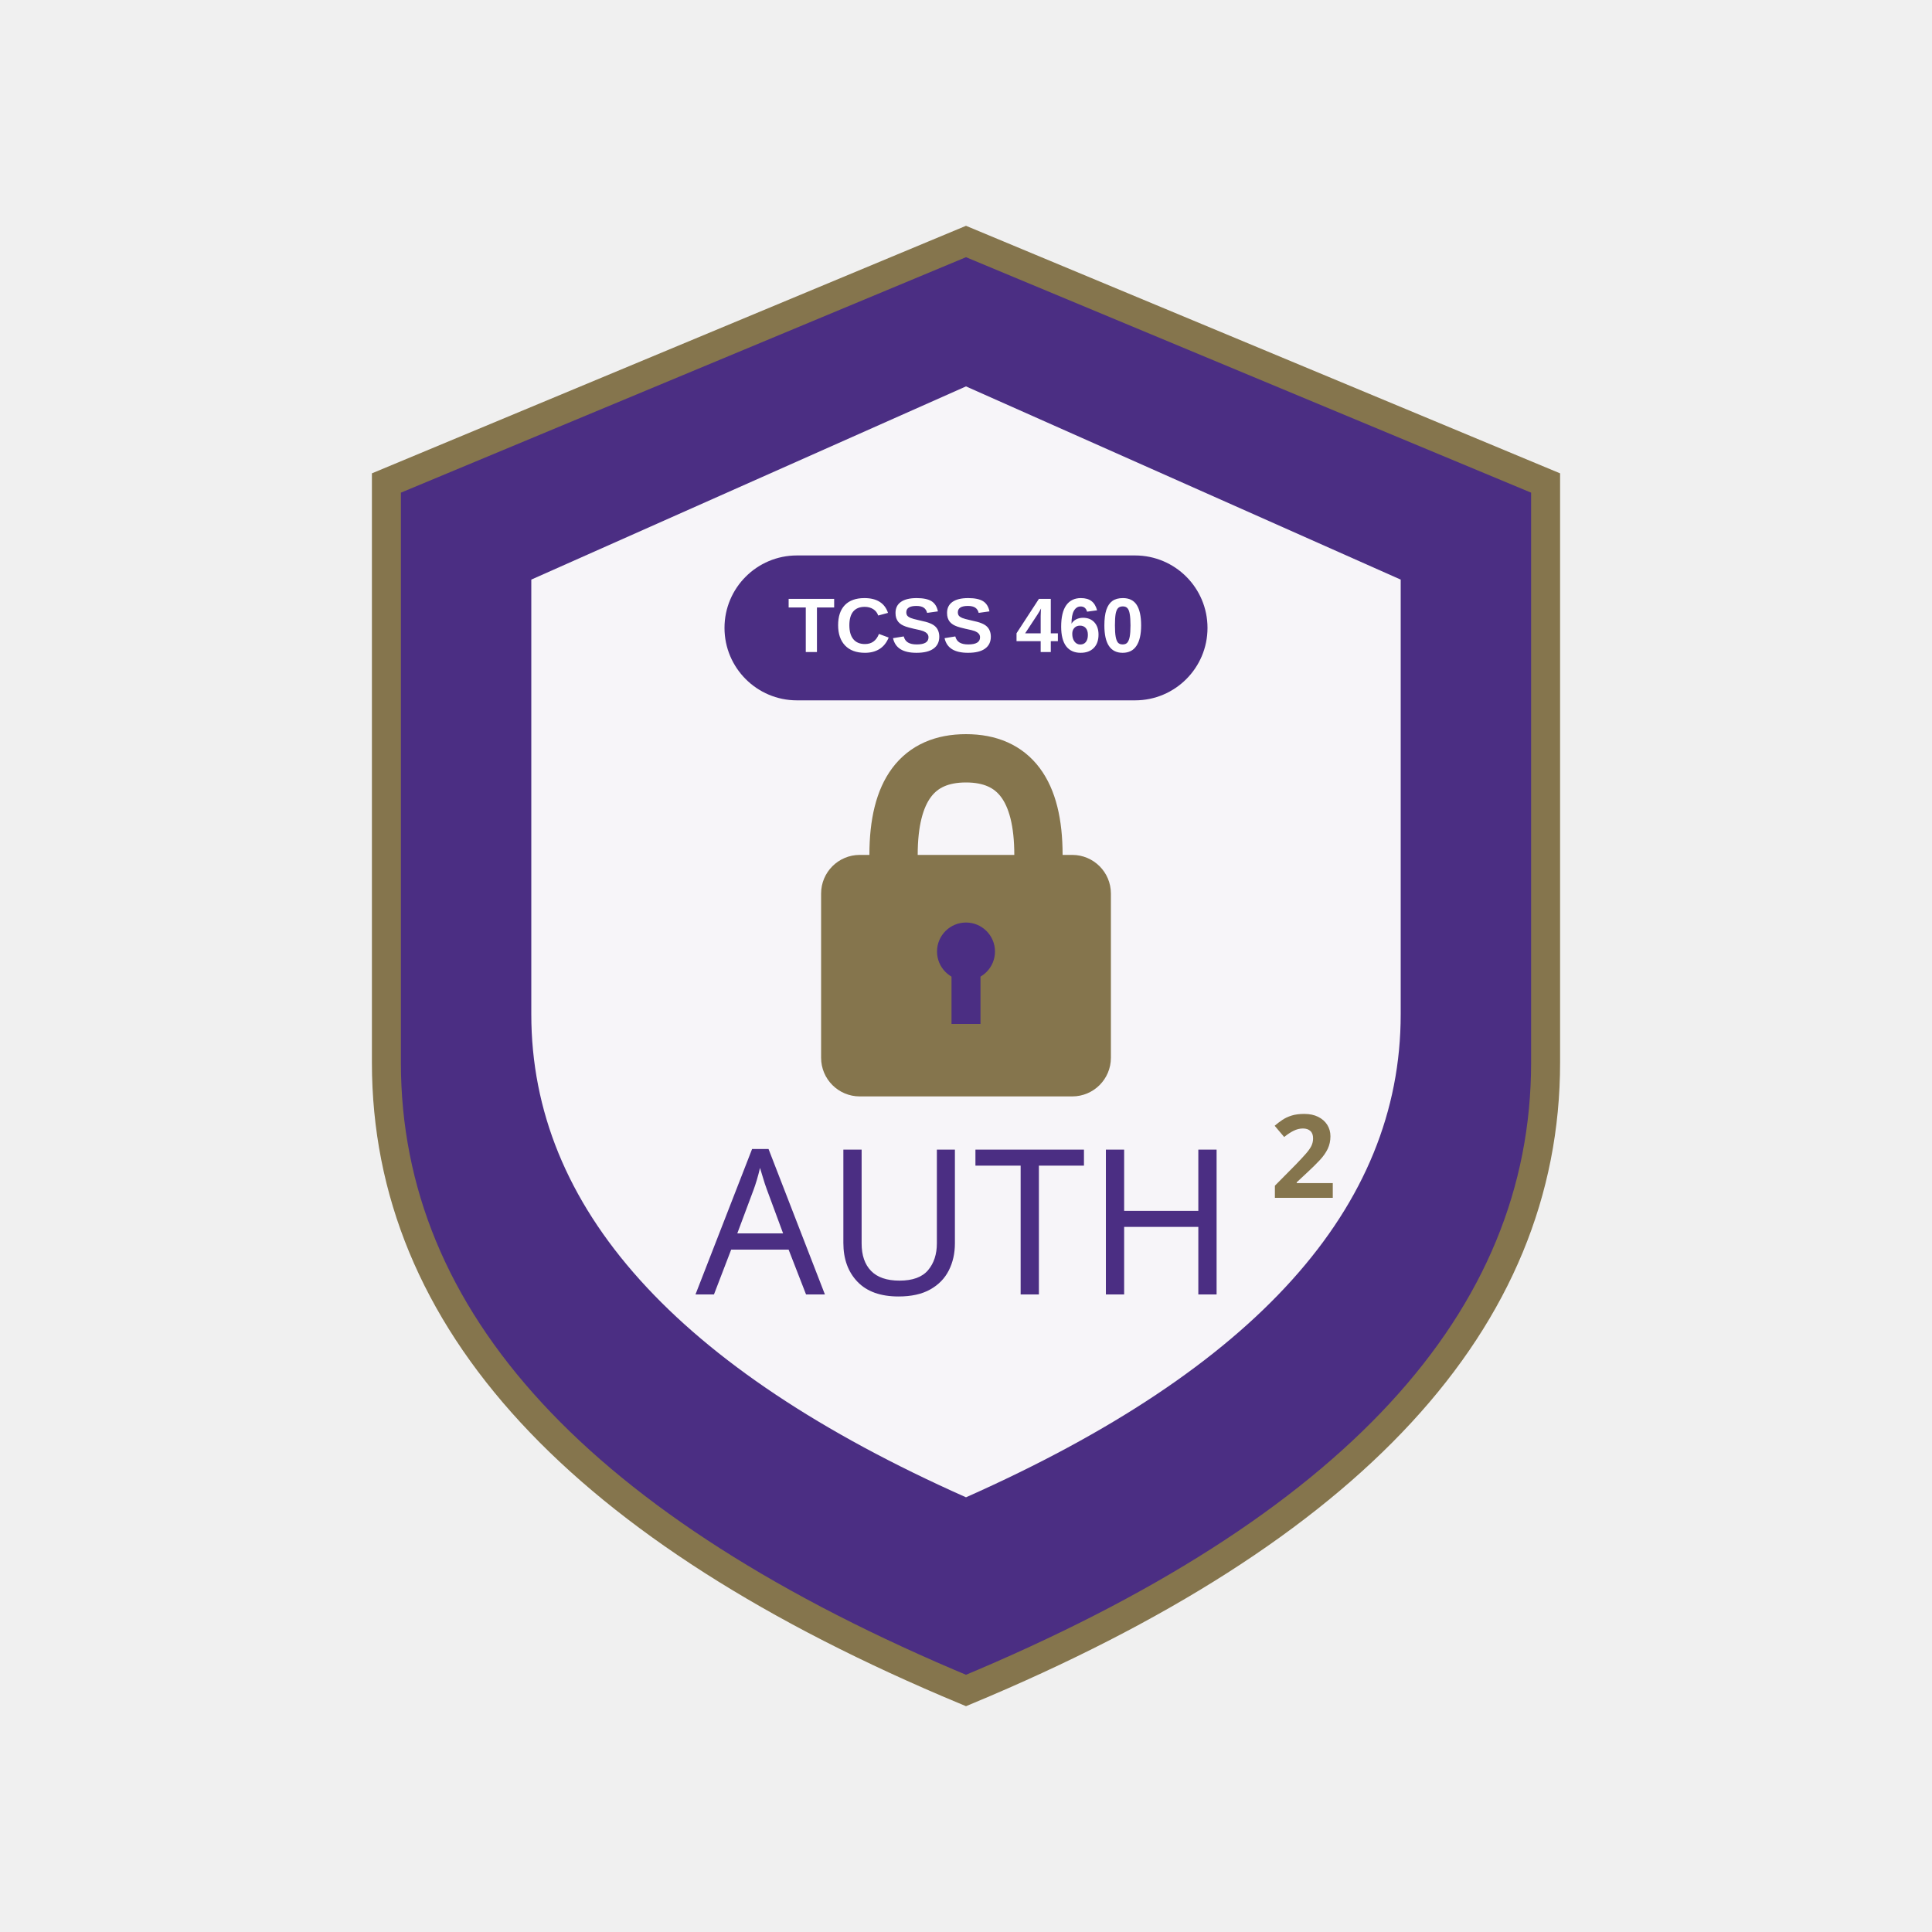
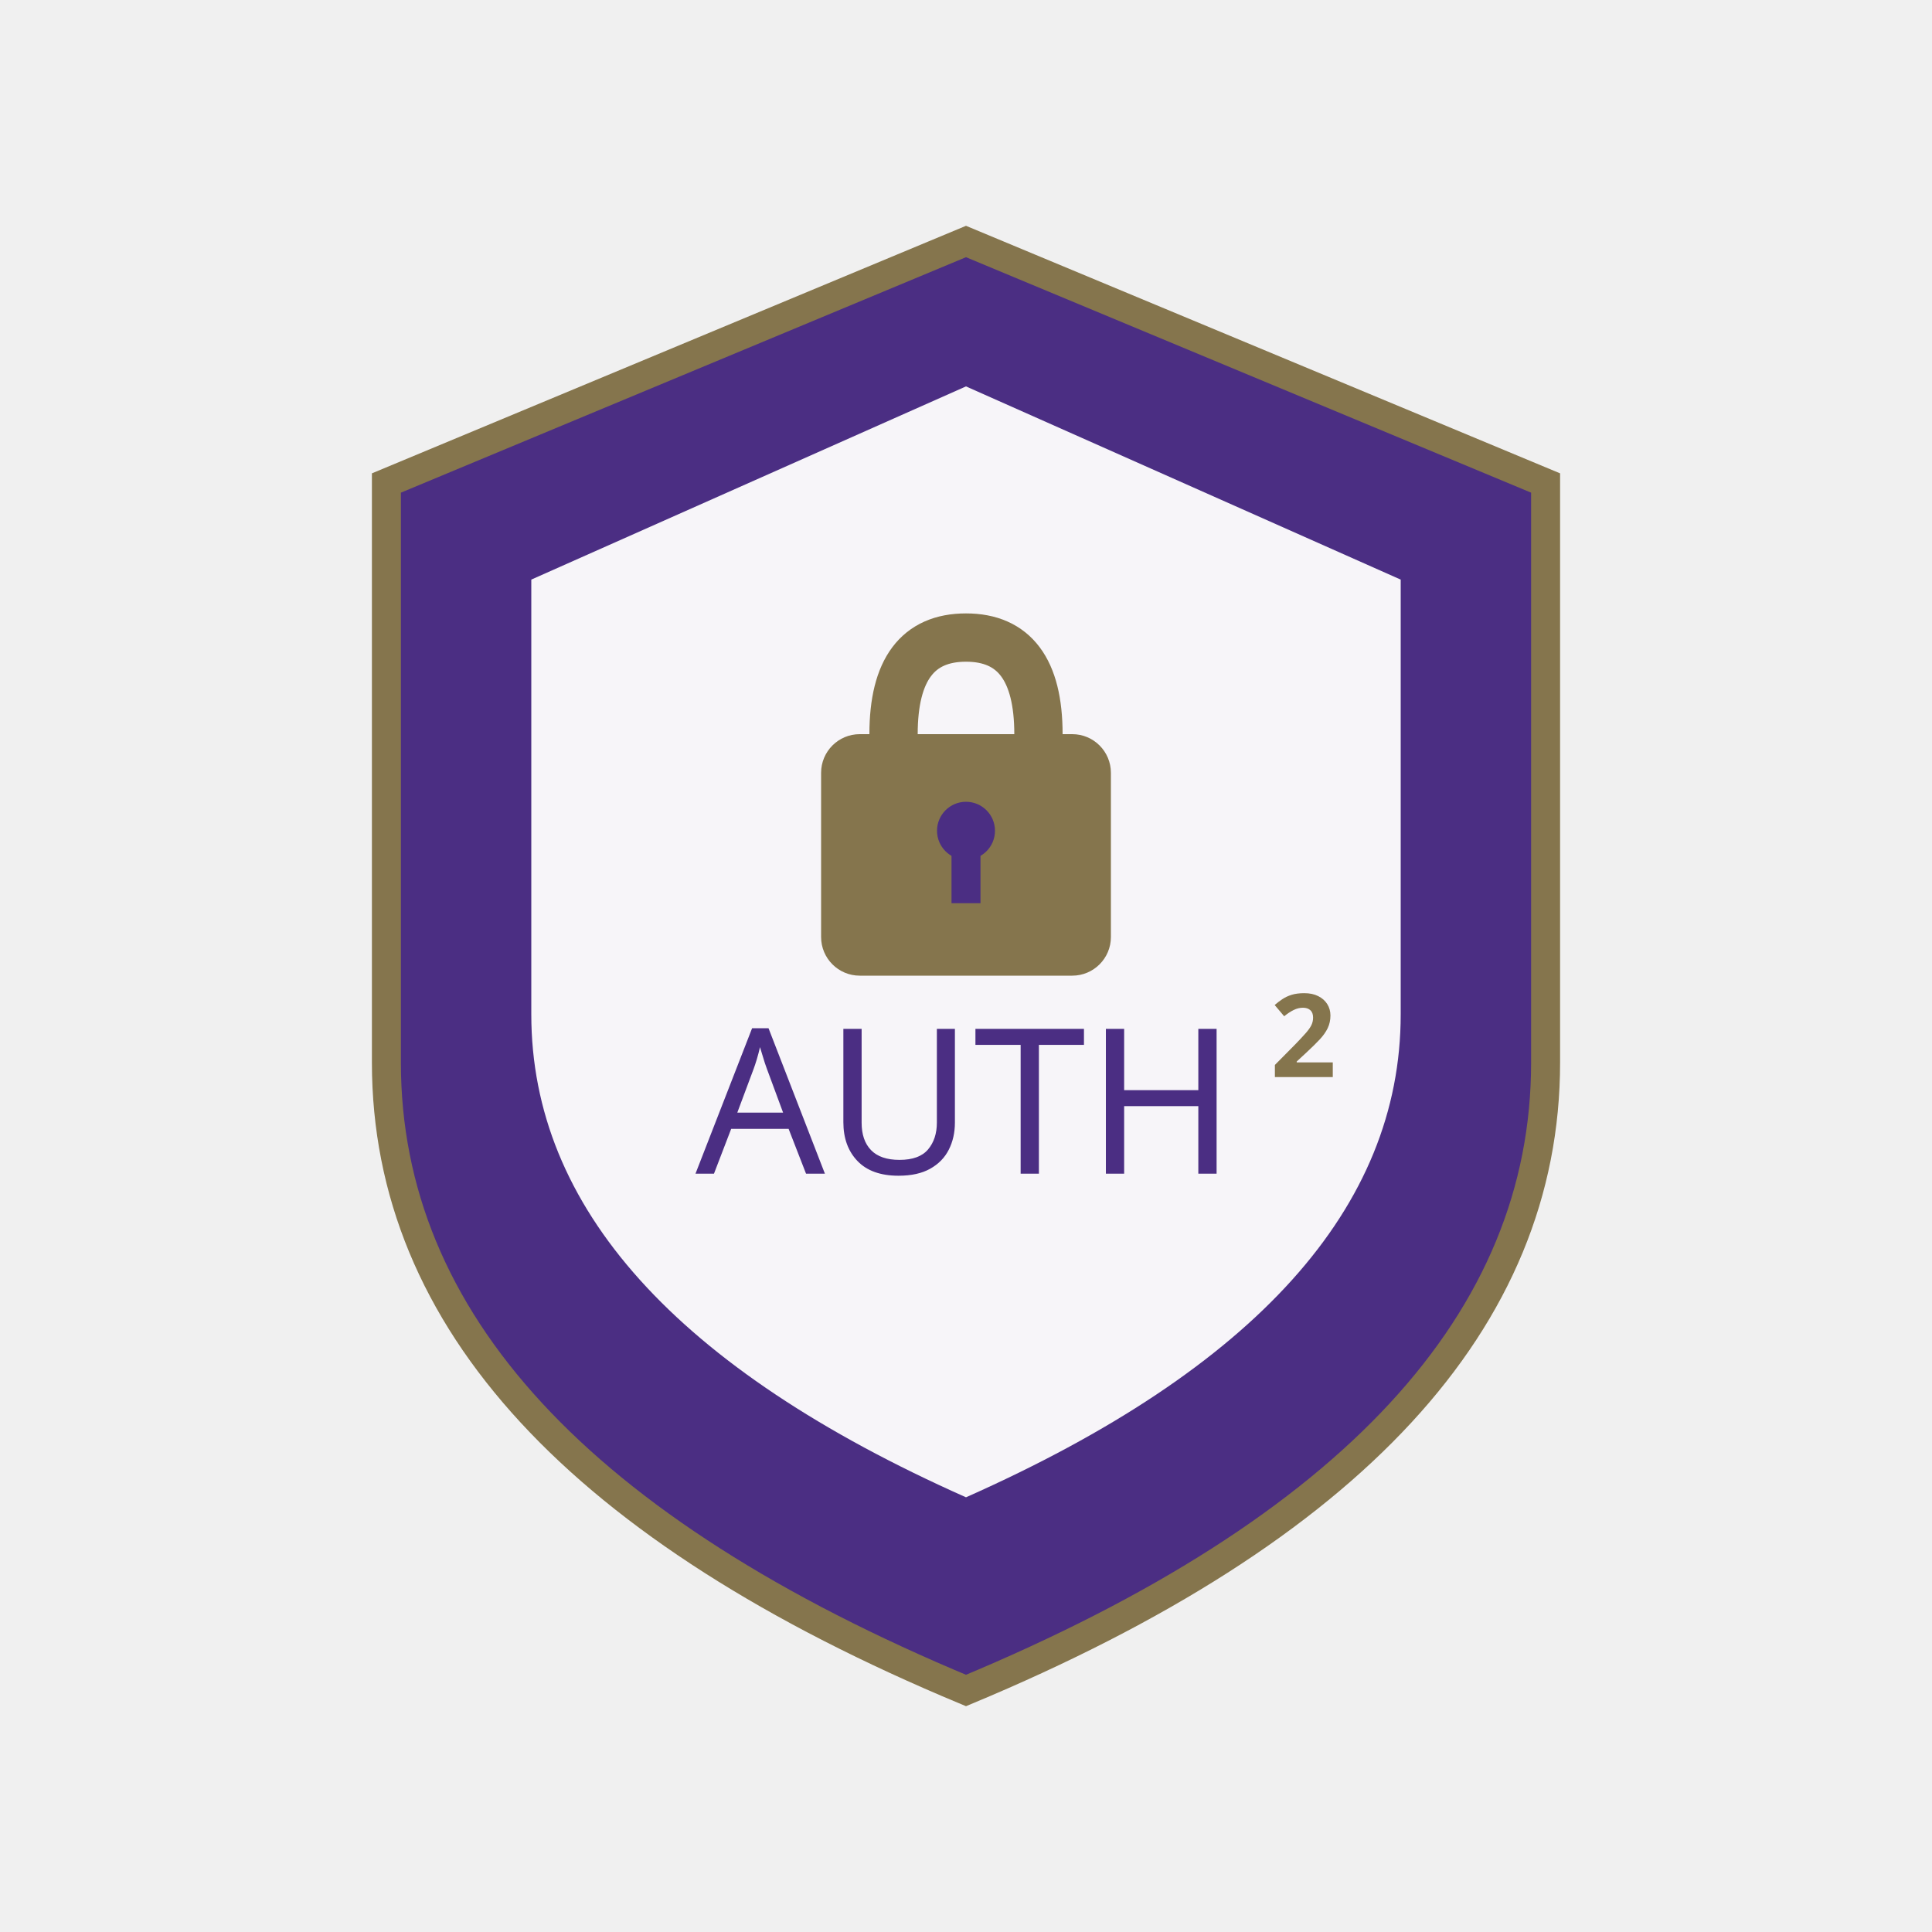
<svg xmlns="http://www.w3.org/2000/svg" viewBox="0 0 400 400" width="300" height="300" preserveAspectRatio="xMidYMid meet" style="cursor: pointer;">
  <path d="M 200 50 L 320 100 L 320 220 Q 320 300, 200 350 Q 80 300, 80 220 L 80 100 Z" fill="#4b2e83" stroke="#85754d" stroke-width="6" />
  <path d="M 200 80 L 290 120 L 290 210 Q 290 270, 200 310 Q 110 270, 110 210 L 110 120 Z" fill="white" opacity="0.95" />
-   <rect x="170" y="177" width="60" height="50" rx="8" fill="#85754d" />
-   <path d="M 185 177 Q 185 157, 200 157 Q 215 157, 215 177" stroke="#85754d" stroke-width="10" fill="none" stroke-linecap="round" />
-   <circle cx="200" cy="197" r="6" fill="#4b2e83" />
-   <rect x="197" y="197" width="6" height="15" fill="#4b2e83" />
-   <rect x="150" y="115" width="100" height="30" rx="15" fill="#4b2e83" />
-   <text x="200" y="135" font-family="Arial" font-size="16" font-weight="bold" text-anchor="middle" fill="white">TCSS 460</text>
-   <text x="200" y="268" font-family="Arial Black" font-size="42" text-anchor="middle" fill="#4b2e83">AUTH</text>
-   <text x="263" y="248" font-family="Arial Black" font-size="24" font-weight="bold" fill="#85754d">2</text>
+   <rect x="170" y="152" width="60" height="50" rx="8" fill="#85754d" />
+   <path d="M 185 152 Q 185 132, 200 132 Q 215 132, 215 152" stroke="#85754d" stroke-width="10" fill="none" stroke-linecap="round" />
+   <circle cx="200" cy="172" r="6" fill="#4b2e83" />
+   <rect x="197" y="172" width="6" height="15" fill="#4b2e83" />
+   <text x="200" y="243" font-family="Arial Black" font-size="42" text-anchor="middle" fill="#4b2e83">AUTH</text>
+   <text x="263" y="223" font-family="Arial Black" font-size="24" font-weight="bold" fill="#85754d">2</text>
</svg>
